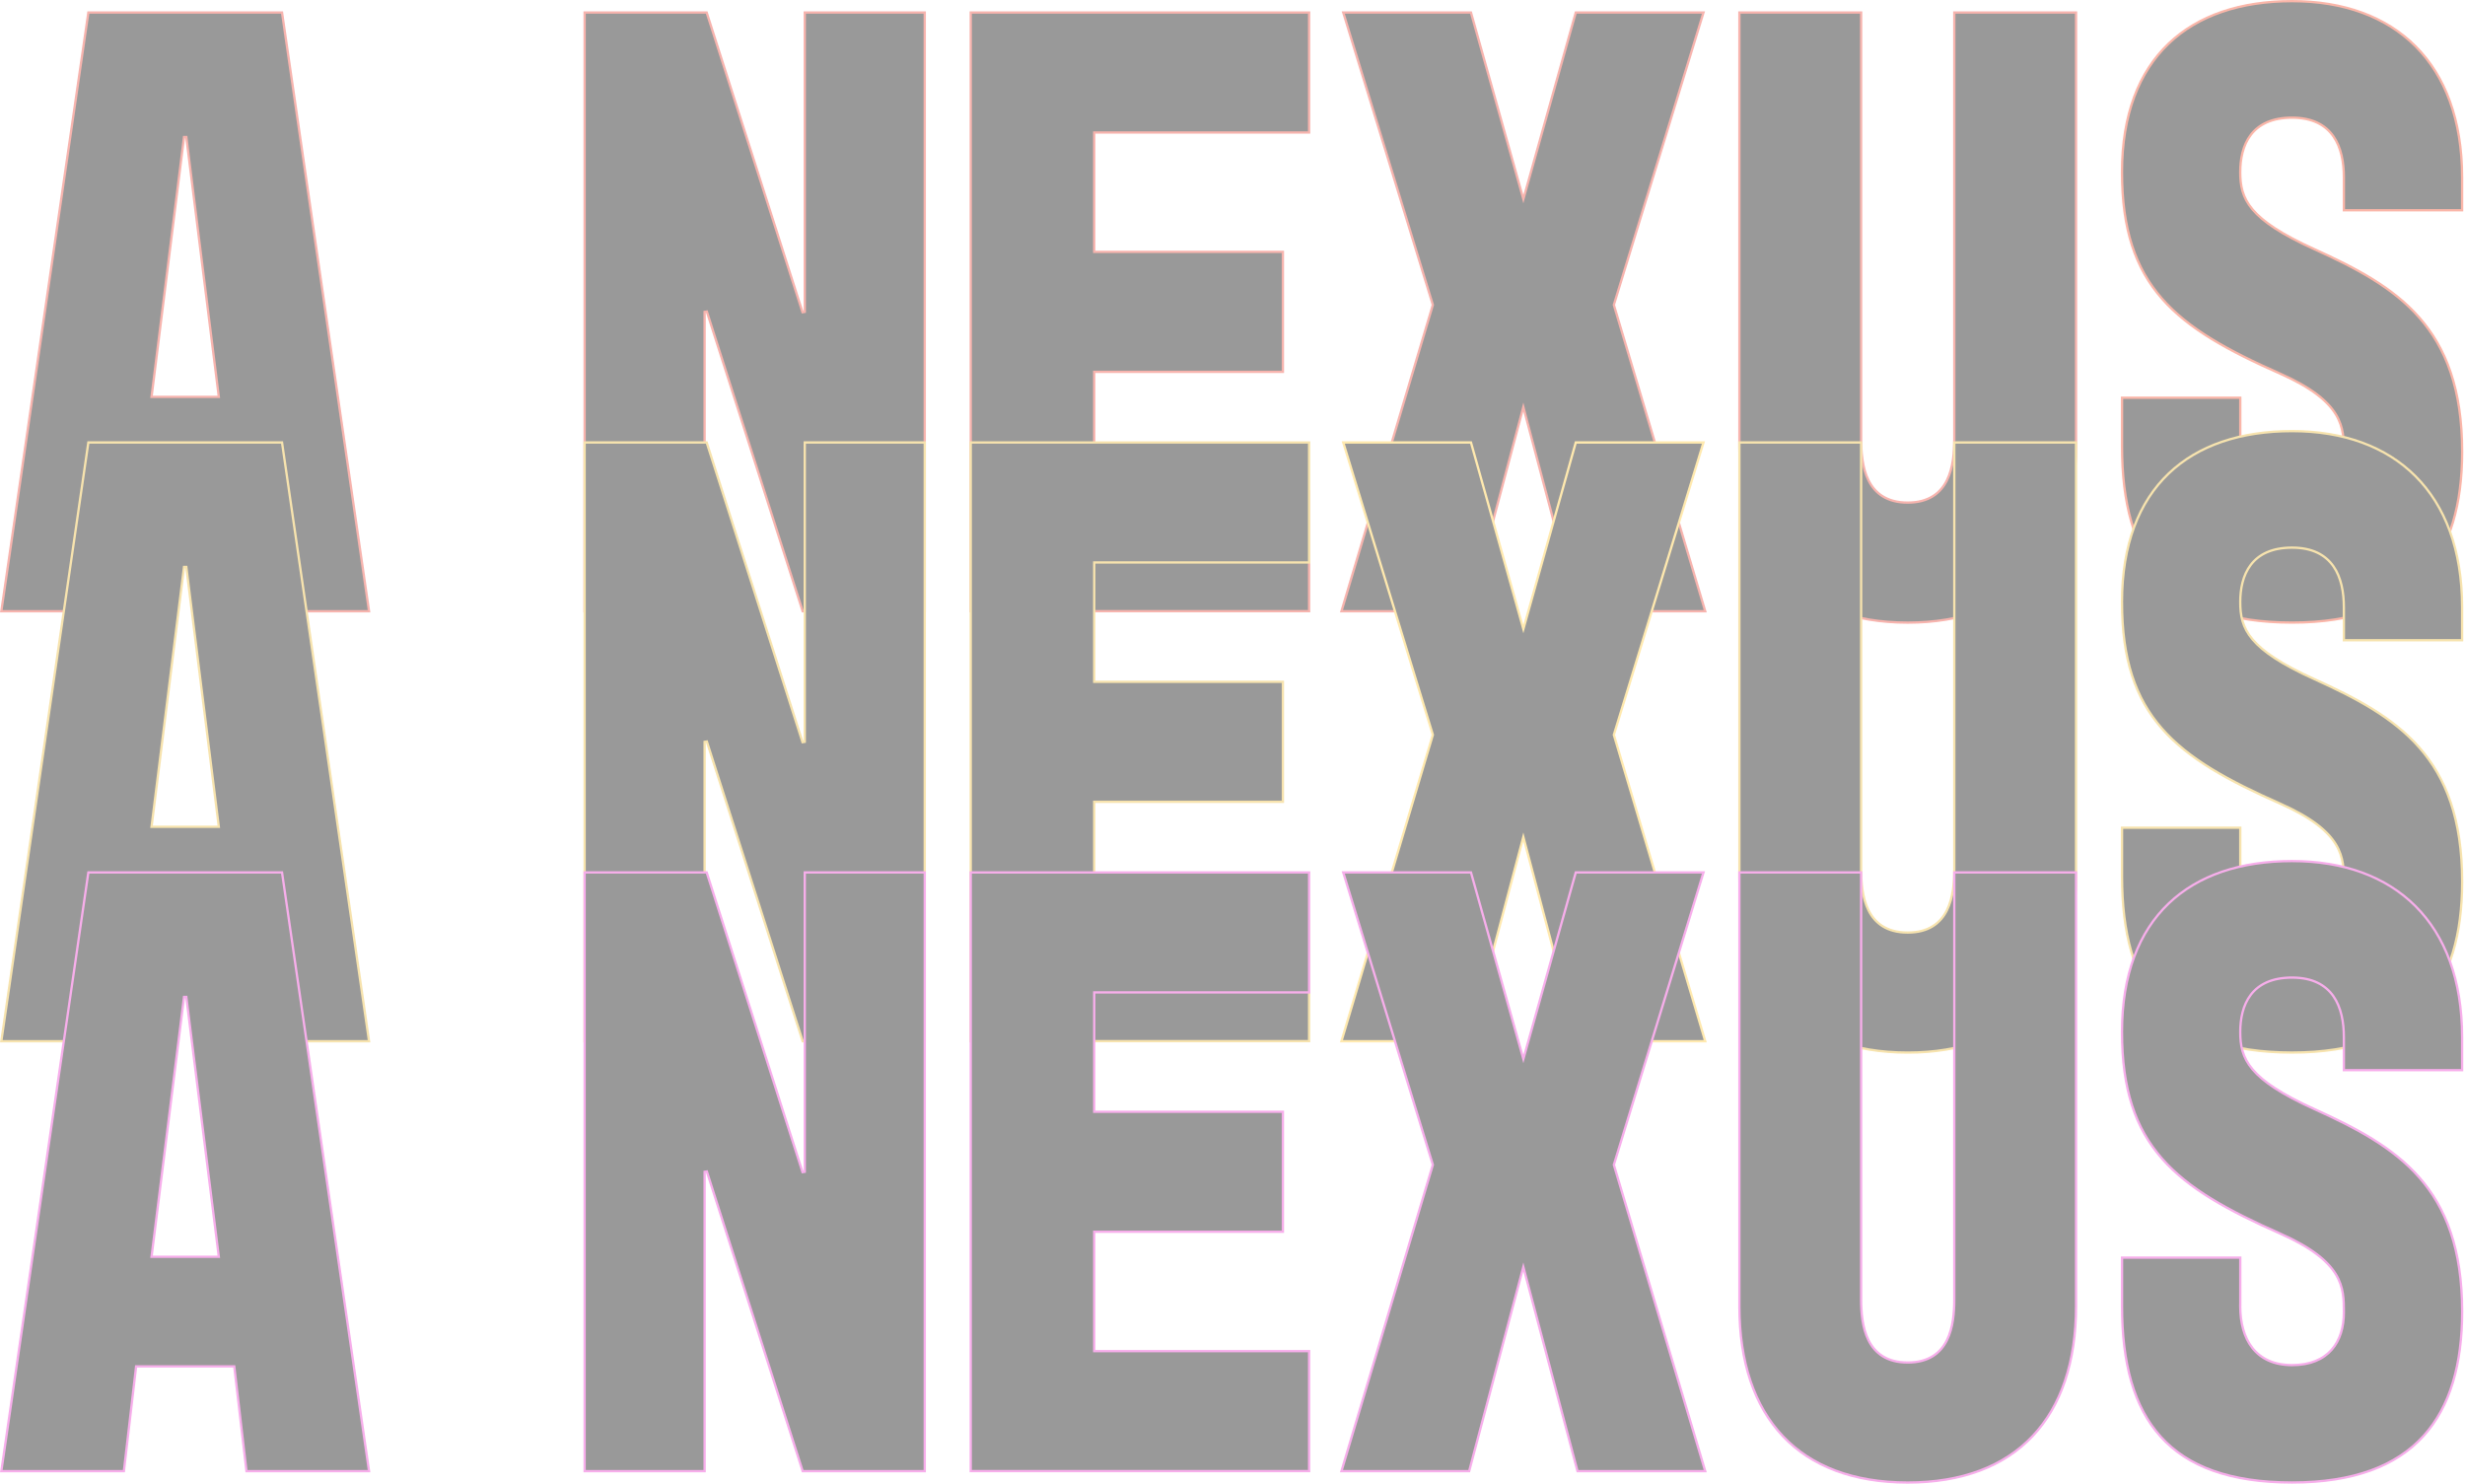
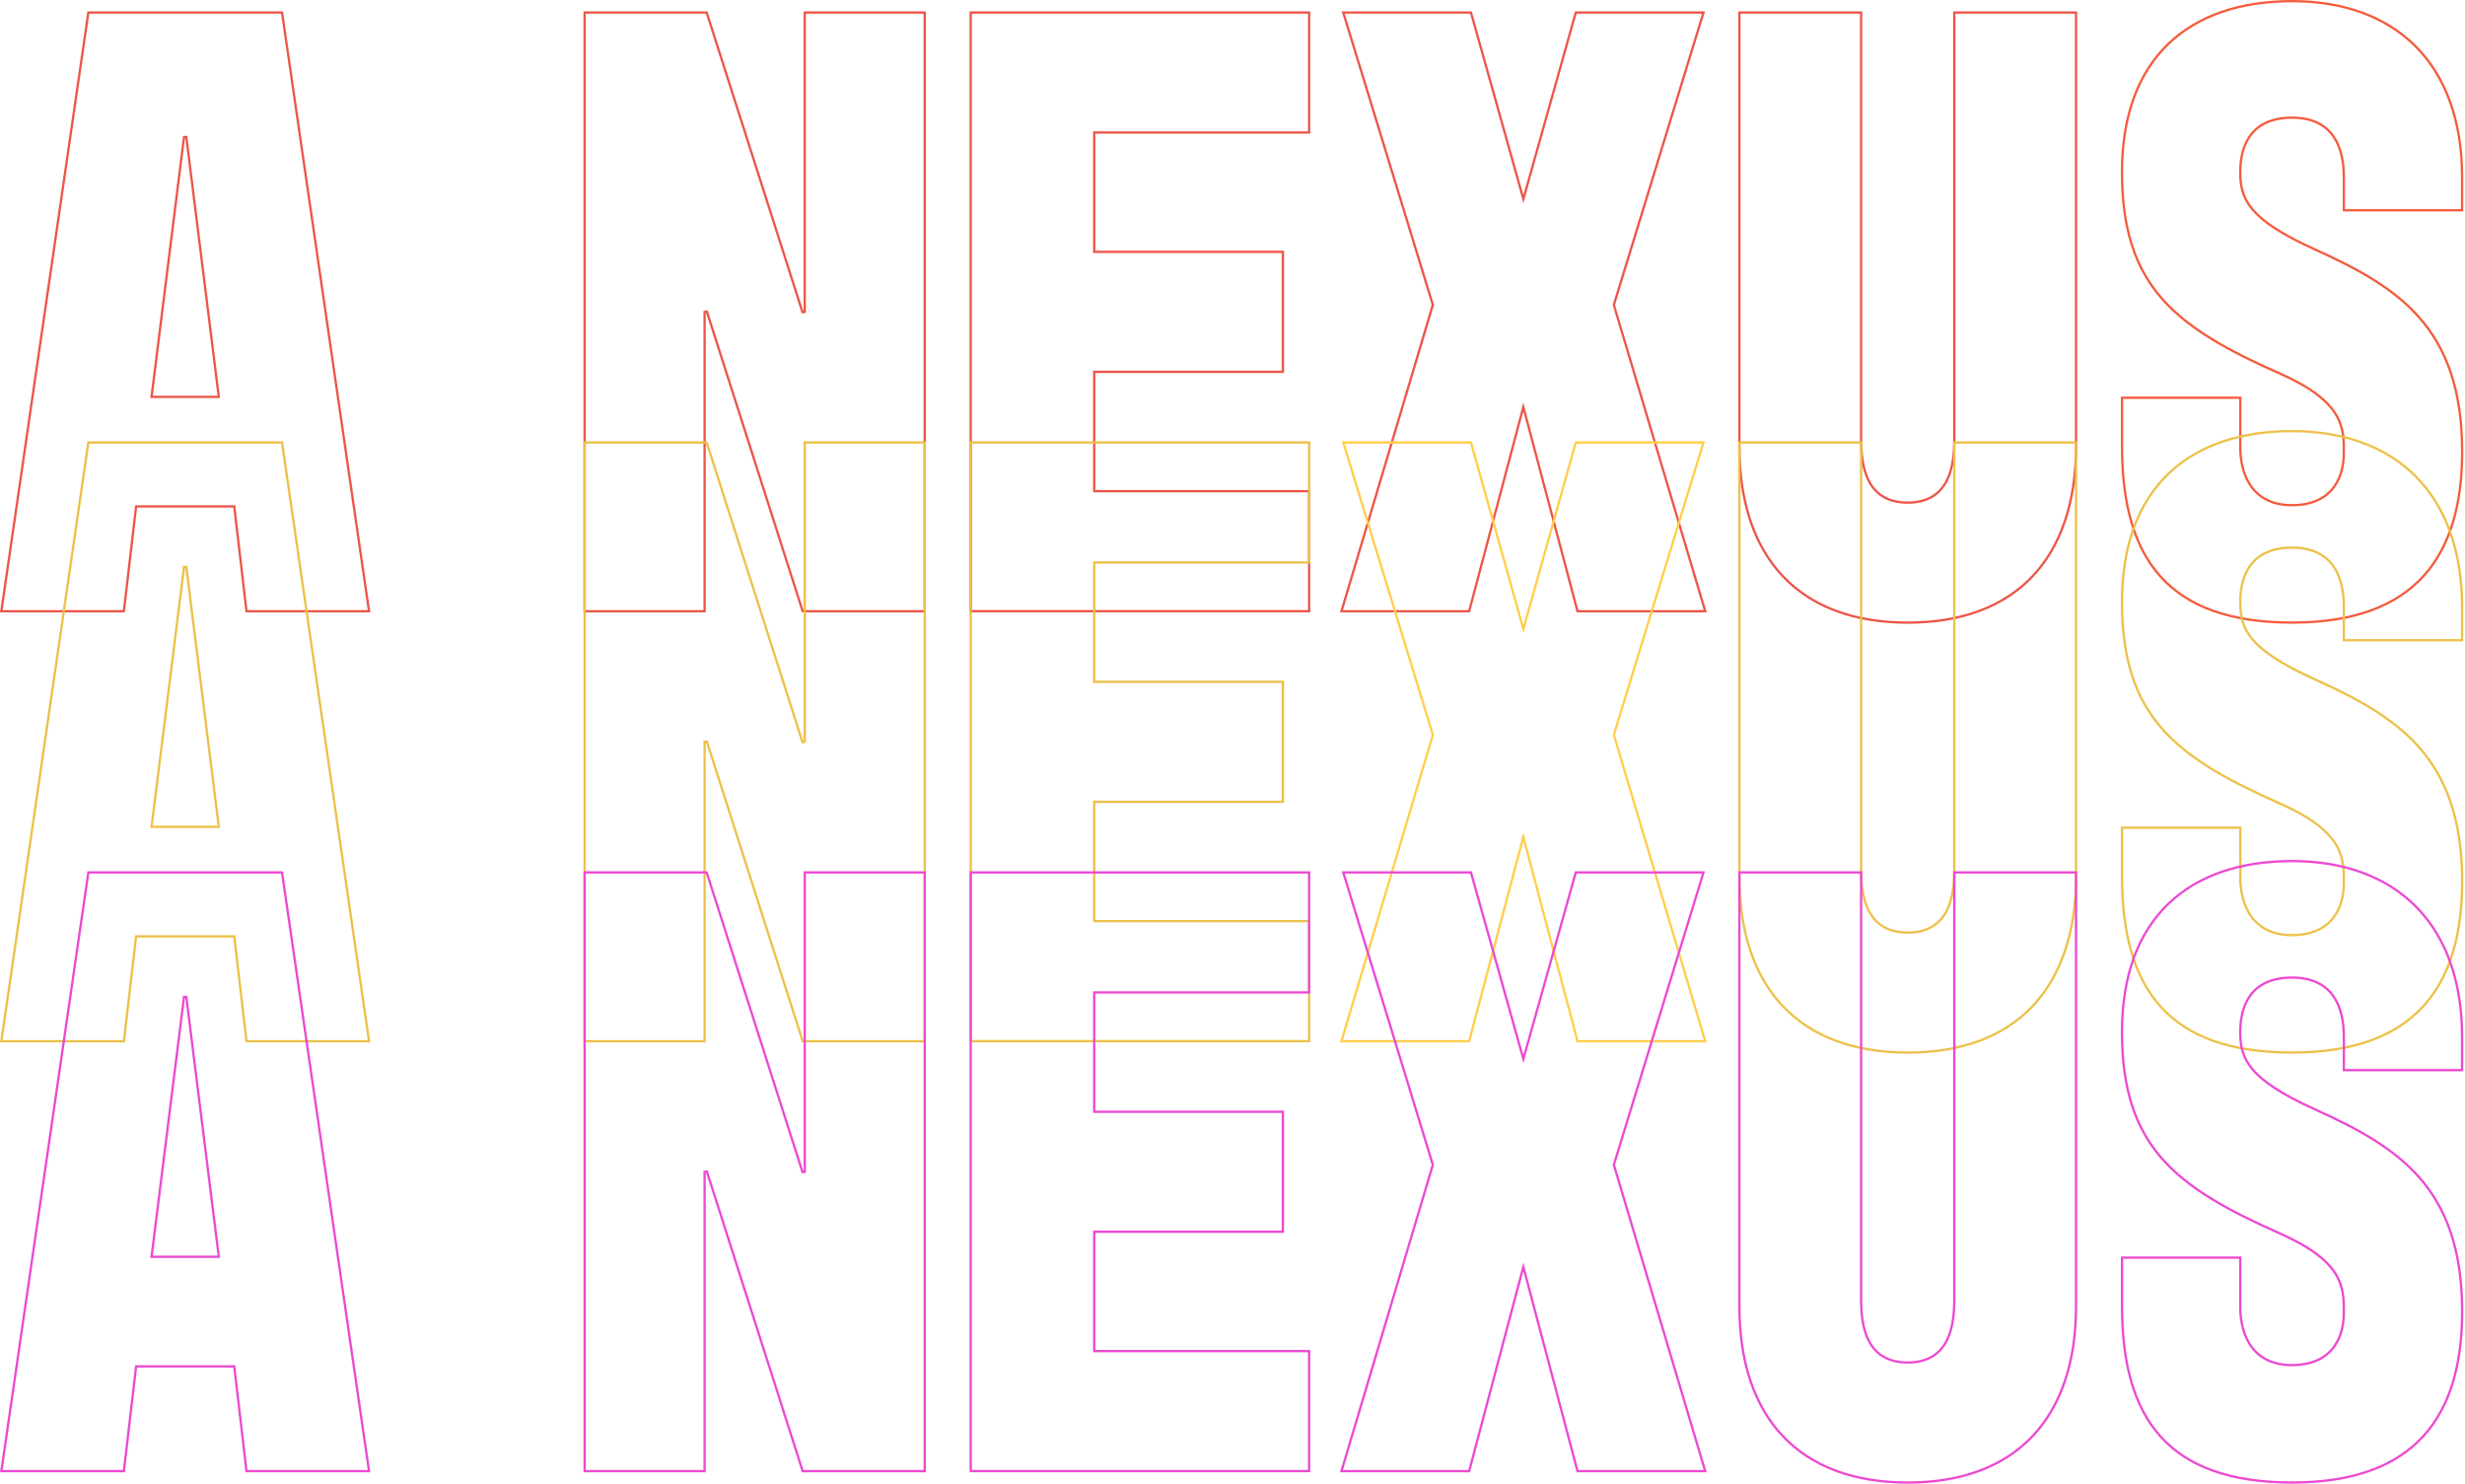
<svg xmlns="http://www.w3.org/2000/svg" width="1070" height="644" viewBox="0 0 1070 644" fill="none">
-   <g opacity="0.4">
-     <path d="M101.737 220.26L101.685 219.818H101.24H59.532H59.087L59.035 220.26L53.777 265.317H0.578L38.351 5.433H122.421L160.194 265.317H106.995L101.737 220.26ZM94.412 172.267H94.978L94.908 171.705L80.875 59.47H79.883L65.85 171.705L65.779 172.267H66.346H94.412Z" fill="black" stroke="#EA4335" />
-     <path d="M349.329 135.368V5.433H401.409V265.317H348.427L306.83 135.23L305.854 135.383V265.317H253.774V5.433H306.756L348.353 135.52L349.329 135.368Z" fill="black" stroke="#EA4335" />
-     <path d="M475.474 213.209H568.257V265.288H421.375V5.433H568.257V57.513H475.474H474.974V58.013V108.821V109.321H475.474H556.871V161.401H475.474H474.974V161.901V212.709V213.209H475.474Z" fill="black" stroke="#EA4335" />
-     <path d="M637.727 265.317H582.299L621.925 132.473L621.968 132.328L621.924 132.183L583.076 5.433H638.514L660.778 84.695L661.259 86.409L661.741 84.695L684.004 5.433H739.443L700.58 132.198L700.536 132.342L700.579 132.487L740.2 265.317H684.762L661.728 178.482L661.245 176.66L660.762 178.482L637.727 265.317Z" fill="black" stroke="#EA4335" />
-     <path d="M807.874 5.433V190.733C807.874 196.241 808.345 203.074 811.104 208.543C812.488 211.288 814.453 213.699 817.229 215.421C820.006 217.143 823.561 218.157 828.093 218.157C832.625 218.157 836.181 217.143 838.957 215.421C841.733 213.699 843.698 211.288 845.083 208.543C847.841 203.074 848.312 196.241 848.312 190.733V5.433H901.158V193.771C901.158 217.954 894.643 237.06 882.29 250.119C869.942 263.173 851.696 270.251 828.093 270.251C804.49 270.251 786.244 263.173 773.896 250.119C761.543 237.06 755.028 217.954 755.028 193.771V5.433H807.874Z" fill="black" stroke="#EA4335" />
-     <path d="M972.451 193.257H972.437V193.757C972.437 200.841 974.064 207.222 977.713 211.843C981.376 216.483 987.028 219.285 994.927 219.285C1002.81 219.285 1008.45 216.782 1012.12 212.626C1015.78 208.479 1017.42 202.755 1017.42 196.419V196.382C1017.42 191.09 1017.42 185.566 1013.93 179.852C1010.44 174.134 1003.51 168.297 989.821 162.21L989.819 162.21C967.075 152.165 949.914 142.722 938.428 129.587C926.964 116.477 921.11 99.636 921.11 74.693C921.11 49.765 928.47 31.236 941.334 18.937C954.201 6.634 972.642 0.5 994.927 0.5C1017.2 0.5 1035.64 7.199 1048.51 20.072C1061.38 32.945 1068.74 52.05 1068.74 76.979V91.264H1017.42V76.979C1017.42 70.49 1016.27 64.018 1012.87 59.157C1009.44 54.263 1003.78 51.075 994.927 51.075C986.087 51.075 980.428 54.061 976.997 58.569C973.585 63.052 972.437 68.962 972.437 74.708C972.437 80.467 973.304 85.624 977.818 90.959C982.301 96.258 990.349 101.695 1004.59 108.148L1004.59 108.148C1022.6 116.299 1038.62 124.701 1050.16 137.837C1061.68 150.953 1068.76 168.839 1068.76 196.043C1068.76 218.727 1063.65 237.257 1051.92 250.114C1040.2 262.963 1021.78 270.236 994.941 270.236C968.099 270.236 949.68 263.339 937.961 250.4C926.232 237.45 921.124 218.353 921.124 193.757V172.643H972.451V193.257Z" fill="black" stroke="#F34927" />
-     <path d="M101.737 406.885L101.685 406.443H101.24H59.532H59.087L59.035 406.885L53.777 451.942H0.578L38.351 192.058H122.421L160.194 451.942H106.995L101.737 406.885ZM94.412 358.892H94.978L94.908 358.33L80.875 246.095H79.883L65.85 358.33L65.779 358.892H66.346H94.412Z" fill="black" stroke="#EABA35" />
-     <path d="M349.329 321.993V192.058H401.409V451.942H348.427L306.83 321.855L305.854 322.007V451.942H253.774V192.058H306.756L348.353 322.145L349.329 321.993Z" fill="black" stroke="#EABA35" />
-     <path d="M475.474 399.834H568.257V451.913H421.375V192.058H568.257V244.138H475.474H474.974V244.638V295.446V295.946H475.474H556.871V348.025H475.474H474.974V348.525V399.334V399.834H475.474Z" fill="black" stroke="#EABA35" />
-     <path d="M637.727 451.942H582.299L621.925 319.098L621.968 318.953L621.924 318.808L583.076 192.058H638.514L660.778 271.32L661.259 273.034L661.741 271.32L684.004 192.058H739.443L700.58 318.823L700.536 318.967L700.579 319.112L740.2 451.942H684.762L661.728 365.107L661.245 363.285L660.762 365.107L637.727 451.942Z" fill="black" stroke="#FFC937" />
-     <path d="M807.874 192.058V377.358C807.874 382.866 808.345 389.699 811.104 395.168C812.488 397.912 814.453 400.323 817.229 402.046C820.006 403.768 823.561 404.781 828.093 404.781C832.625 404.781 836.181 403.768 838.957 402.046C841.733 400.323 843.698 397.912 845.083 395.168C847.841 389.699 848.312 382.866 848.312 377.358V192.058H901.158V380.396C901.158 404.578 894.643 423.685 882.29 436.743C869.942 449.798 851.696 456.875 828.093 456.875C804.49 456.875 786.244 449.798 773.896 436.743C761.543 423.685 755.028 404.578 755.028 380.396V192.058H807.874Z" fill="black" stroke="#EABA35" />
-     <path d="M972.451 379.882H972.437V380.382C972.437 387.465 974.064 393.847 977.713 398.468C981.376 403.108 987.028 405.91 994.927 405.91C1002.81 405.91 1008.45 403.407 1012.12 399.25C1015.78 395.104 1017.42 389.38 1017.42 383.044V383.006C1017.42 377.715 1017.42 372.19 1013.93 366.477C1010.44 360.759 1003.51 354.922 989.821 348.835L989.819 348.835C967.075 338.789 949.914 329.346 938.428 316.211C926.964 303.101 921.11 286.26 921.11 261.318C921.11 236.39 928.47 217.861 941.334 205.562C954.201 193.259 972.642 187.125 994.927 187.125C1017.2 187.125 1035.64 193.824 1048.51 206.697C1061.38 219.569 1068.74 238.675 1068.74 263.604V277.889H1017.42V263.604C1017.42 257.115 1016.27 250.643 1012.87 245.781C1009.44 240.887 1003.78 237.7 994.927 237.7C986.087 237.7 980.428 240.686 976.997 245.194C973.585 249.677 972.437 255.586 972.437 261.332C972.437 267.092 973.304 272.249 977.818 277.584C982.301 282.883 990.349 288.32 1004.59 294.773L1004.59 294.773C1022.6 302.924 1038.62 311.325 1050.16 324.462C1061.68 337.578 1068.76 355.464 1068.76 382.667C1068.76 405.352 1063.65 423.882 1051.92 436.739C1040.2 449.588 1021.78 456.861 994.941 456.861C968.099 456.861 949.68 449.964 937.961 437.024C926.232 424.075 921.124 404.978 921.124 380.382V359.268H972.451V379.882Z" fill="black" stroke="#EABA35" />
-     <path d="M101.737 593.51L101.685 593.068H101.24H59.532H59.087L59.035 593.51L53.777 638.567H0.578L38.351 378.683H122.421L160.194 638.567H106.995L101.737 593.51ZM94.412 545.517H94.978L94.908 544.955L80.875 432.719H79.883L65.85 544.955L65.779 545.517H66.346H94.412Z" fill="black" stroke="#EA35CC" />
-     <path d="M349.329 508.618V378.683H401.409V638.567H348.427L306.83 508.48L305.854 508.632V638.567H253.774V378.683H306.756L348.353 508.77L349.329 508.618Z" fill="black" stroke="#EA35CC" />
-     <path d="M475.474 586.458H568.257V638.538H421.375V378.683H568.257V430.762H475.474H474.974V431.262V482.071V482.571H475.474H556.871V534.65H475.474H474.974V535.15V585.958V586.458H475.474Z" fill="black" stroke="#EA35CC" />
-     <path d="M637.727 638.567H582.299L621.925 505.722L621.968 505.578L621.924 505.433L583.076 378.683H638.514L660.778 457.945L661.259 459.658L661.741 457.945L684.004 378.683H739.443L700.58 505.447L700.536 505.592L700.579 505.737L740.2 638.567H684.762L661.728 551.731L661.245 549.909L660.762 551.731L637.727 638.567Z" fill="black" stroke="#EA35CC" />
-     <path d="M807.874 378.683V563.983C807.874 569.49 808.345 576.324 811.104 581.793C812.488 584.537 814.453 586.948 817.229 588.67C820.006 590.393 823.561 591.406 828.093 591.406C832.625 591.406 836.181 590.393 838.957 588.67C841.733 586.948 843.698 584.537 845.083 581.793C847.841 576.324 848.312 569.49 848.312 563.983V378.683H901.158V567.021C901.158 591.203 894.643 610.31 882.29 623.368C869.942 636.423 851.696 643.5 828.093 643.5C804.49 643.5 786.244 636.423 773.896 623.368C761.543 610.31 755.028 591.203 755.028 567.021V378.683H807.874Z" fill="black" stroke="#EA35CC" />
-     <path d="M972.451 566.506H972.437V567.006C972.437 574.09 974.064 580.472 977.713 585.093C981.376 589.732 987.028 592.534 994.927 592.534C1002.81 592.534 1008.45 590.032 1012.12 585.875C1015.78 581.729 1017.42 576.005 1017.42 569.668V569.631C1017.42 564.34 1017.42 558.815 1013.93 553.102C1010.44 547.383 1003.51 541.547 989.821 535.46L989.819 535.459C967.075 525.414 949.914 515.971 938.428 502.836C926.964 489.726 921.11 472.885 921.11 447.943C921.11 423.014 928.47 404.486 941.334 392.187C954.201 379.884 972.642 373.749 994.927 373.749C1017.2 373.749 1035.64 380.448 1048.51 393.322C1061.38 406.194 1068.74 425.299 1068.74 450.229V464.514H1017.42V450.229C1017.42 443.74 1016.27 437.268 1012.87 432.406C1009.44 427.512 1003.78 424.324 994.927 424.324C986.087 424.324 980.428 427.31 976.997 431.818C973.585 436.301 972.437 442.211 972.437 447.957C972.437 453.716 973.304 458.873 977.818 464.208C982.301 469.508 990.349 474.945 1004.59 481.397L1004.59 481.398C1022.6 489.549 1038.62 497.95 1050.16 511.087C1061.68 524.202 1068.76 542.088 1068.76 569.292C1068.76 591.977 1063.65 610.506 1051.92 623.364C1040.2 636.213 1021.78 643.486 994.941 643.486C968.099 643.486 949.68 636.589 937.961 623.649C926.232 610.7 921.124 591.602 921.124 567.006V545.893H972.451V566.506Z" fill="black" stroke="#EA35CC" />
+   <g opacity="0.9">
+     <path d="M101.737 220.26L101.685 219.818H101.24H59.532H59.087L59.035 220.26L53.777 265.317H0.578L38.351 5.433H122.421L160.194 265.317H106.995L101.737 220.26ZM94.412 172.267H94.978L94.908 171.705L80.875 59.47H79.883L65.85 171.705L65.779 172.267H66.346H94.412Z" stroke="#EA4335" />
+     <path d="M349.329 135.368V5.433H401.409V265.317H348.427L306.83 135.23L305.854 135.383V265.317H253.774V5.433H306.756L348.353 135.52L349.329 135.368Z" stroke="#EA4335" />
+     <path d="M475.474 213.209H568.257V265.288H421.375V5.433H568.257V57.513H475.474H474.974V58.013V108.821V109.321H475.474H556.871V161.401H475.474H474.974V161.901V212.709V213.209H475.474Z" stroke="#EA4335" />
+     <path d="M637.727 265.317H582.299L621.925 132.473L621.968 132.328L621.924 132.183L583.076 5.433H638.514L660.778 84.695L661.259 86.409L661.741 84.695L684.004 5.433H739.443L700.58 132.198L700.536 132.342L700.579 132.487L740.2 265.317H684.762L661.728 178.482L661.245 176.66L660.762 178.482L637.727 265.317Z" stroke="#EA4335" />
+     <path d="M807.874 5.433V190.733C807.874 196.241 808.345 203.074 811.104 208.543C812.488 211.288 814.453 213.699 817.229 215.421C820.006 217.143 823.561 218.157 828.093 218.157C832.625 218.157 836.181 217.143 838.957 215.421C841.733 213.699 843.698 211.288 845.083 208.543C847.841 203.074 848.312 196.241 848.312 190.733V5.433H901.158V193.771C901.158 217.954 894.643 237.06 882.29 250.119C869.942 263.173 851.696 270.251 828.093 270.251C804.49 270.251 786.244 263.173 773.896 250.119C761.543 237.06 755.028 217.954 755.028 193.771V5.433H807.874Z" stroke="#EA4335" />
+     <path d="M972.451 193.257H972.437V193.757C972.437 200.841 974.064 207.222 977.713 211.843C981.376 216.483 987.028 219.285 994.927 219.285C1002.81 219.285 1008.45 216.782 1012.12 212.626C1015.78 208.479 1017.42 202.755 1017.42 196.419V196.382C1017.42 191.09 1017.42 185.566 1013.93 179.852C1010.44 174.134 1003.51 168.297 989.821 162.21L989.819 162.21C967.075 152.165 949.914 142.722 938.428 129.587C926.964 116.477 921.11 99.636 921.11 74.693C921.11 49.765 928.47 31.236 941.334 18.937C954.201 6.634 972.642 0.5 994.927 0.5C1017.2 0.5 1035.64 7.199 1048.51 20.072C1061.38 32.945 1068.74 52.05 1068.74 76.979V91.264H1017.42V76.979C1017.42 70.49 1016.27 64.018 1012.87 59.157C1009.44 54.263 1003.78 51.075 994.927 51.075C986.087 51.075 980.428 54.061 976.997 58.569C973.585 63.052 972.437 68.962 972.437 74.708C972.437 80.467 973.304 85.624 977.818 90.959C982.301 96.258 990.349 101.695 1004.59 108.148L1004.59 108.148C1022.6 116.299 1038.62 124.701 1050.16 137.837C1061.68 150.953 1068.76 168.839 1068.76 196.043C1068.76 218.727 1063.65 237.257 1051.92 250.114C1040.2 262.963 1021.78 270.236 994.941 270.236C968.099 270.236 949.68 263.339 937.961 250.4C926.232 237.45 921.124 218.353 921.124 193.757V172.643H972.451V193.257Z" stroke="#F34927" />
+     <path d="M101.737 406.885L101.685 406.443H101.24H59.532H59.087L59.035 406.885L53.777 451.942H0.578L38.351 192.058H122.421L160.194 451.942H106.995L101.737 406.885ZM94.412 358.892H94.978L94.908 358.33L80.875 246.095H79.883L65.85 358.33L65.779 358.892H66.346H94.412Z" stroke="#EABA35" />
+     <path d="M349.329 321.993V192.058H401.409V451.942H348.427L306.83 321.855L305.854 322.007V451.942H253.774V192.058H306.756L348.353 322.145L349.329 321.993Z" stroke="#EABA35" />
+     <path d="M475.474 399.834H568.257V451.913H421.375V192.058H568.257V244.138H475.474H474.974V244.638V295.446V295.946H475.474H556.871V348.025H475.474H474.974V348.525V399.334V399.834H475.474Z" stroke="#EABA35" />
+     <path d="M637.727 451.942H582.299L621.925 319.098L621.968 318.953L621.924 318.808L583.076 192.058H638.514L660.778 271.32L661.259 273.034L661.741 271.32L684.004 192.058H739.443L700.58 318.823L700.536 318.967L700.579 319.112L740.2 451.942H684.762L661.728 365.107L661.245 363.285L660.762 365.107L637.727 451.942Z" stroke="#FFC937" />
+     <path d="M807.874 192.058V377.358C807.874 382.866 808.345 389.699 811.104 395.168C812.488 397.912 814.453 400.323 817.229 402.046C820.006 403.768 823.561 404.781 828.093 404.781C832.625 404.781 836.181 403.768 838.957 402.046C841.733 400.323 843.698 397.912 845.083 395.168C847.841 389.699 848.312 382.866 848.312 377.358V192.058H901.158V380.396C901.158 404.578 894.643 423.685 882.29 436.743C869.942 449.798 851.696 456.875 828.093 456.875C804.49 456.875 786.244 449.798 773.896 436.743C761.543 423.685 755.028 404.578 755.028 380.396V192.058H807.874Z" stroke="#EABA35" />
+     <path d="M972.451 379.882H972.437V380.382C972.437 387.465 974.064 393.847 977.713 398.468C981.376 403.108 987.028 405.91 994.927 405.91C1002.81 405.91 1008.45 403.407 1012.12 399.25C1015.78 395.104 1017.42 389.38 1017.42 383.044V383.006C1017.42 377.715 1017.42 372.19 1013.93 366.477C1010.44 360.759 1003.51 354.922 989.821 348.835L989.819 348.835C967.075 338.789 949.914 329.346 938.428 316.211C926.964 303.101 921.11 286.26 921.11 261.318C921.11 236.39 928.47 217.861 941.334 205.562C954.201 193.259 972.642 187.125 994.927 187.125C1017.2 187.125 1035.64 193.824 1048.51 206.697C1061.38 219.569 1068.74 238.675 1068.74 263.604V277.889H1017.42V263.604C1017.42 257.115 1016.27 250.643 1012.87 245.781C1009.44 240.887 1003.78 237.7 994.927 237.7C986.087 237.7 980.428 240.686 976.997 245.194C973.585 249.677 972.437 255.586 972.437 261.332C972.437 267.092 973.304 272.249 977.818 277.584C982.301 282.883 990.349 288.32 1004.59 294.773L1004.59 294.773C1022.6 302.924 1038.62 311.325 1050.16 324.462C1061.68 337.578 1068.76 355.464 1068.76 382.667C1068.76 405.352 1063.65 423.882 1051.92 436.739C1040.2 449.588 1021.78 456.861 994.941 456.861C968.099 456.861 949.68 449.964 937.961 437.024C926.232 424.075 921.124 404.978 921.124 380.382V359.268H972.451V379.882Z" stroke="#EABA35" />
+     <path d="M101.737 593.51L101.685 593.068H101.24H59.532H59.087L59.035 593.51L53.777 638.567H0.578L38.351 378.683H122.421L160.194 638.567H106.995L101.737 593.51ZM94.412 545.517H94.978L94.908 544.955L80.875 432.719H79.883L65.85 544.955L65.779 545.517H66.346H94.412Z" stroke="#EA35CC" />
+     <path d="M349.329 508.618V378.683H401.409V638.567H348.427L306.83 508.48L305.854 508.632V638.567H253.774V378.683H306.756L348.353 508.77L349.329 508.618Z" stroke="#EA35CC" />
+     <path d="M475.474 586.458H568.257V638.538H421.375V378.683H568.257V430.762H475.474H474.974V431.262V482.071V482.571H475.474H556.871V534.65H475.474H474.974V535.15V585.958V586.458H475.474Z" stroke="#EA35CC" />
+     <path d="M637.727 638.567H582.299L621.925 505.722L621.968 505.578L621.924 505.433L583.076 378.683H638.514L660.778 457.945L661.259 459.658L661.741 457.945L684.004 378.683H739.443L700.58 505.447L700.536 505.592L700.579 505.737L740.2 638.567H684.762L661.728 551.731L661.245 549.909L660.762 551.731L637.727 638.567Z" stroke="#EA35CC" />
+     <path d="M807.874 378.683V563.983C807.874 569.49 808.345 576.324 811.104 581.793C812.488 584.537 814.453 586.948 817.229 588.67C820.006 590.393 823.561 591.406 828.093 591.406C832.625 591.406 836.181 590.393 838.957 588.67C841.733 586.948 843.698 584.537 845.083 581.793C847.841 576.324 848.312 569.49 848.312 563.983V378.683H901.158V567.021C901.158 591.203 894.643 610.31 882.29 623.368C869.942 636.423 851.696 643.5 828.093 643.5C804.49 643.5 786.244 636.423 773.896 623.368C761.543 610.31 755.028 591.203 755.028 567.021V378.683H807.874Z" stroke="#EA35CC" />
+     <path d="M972.451 566.506H972.437V567.006C972.437 574.09 974.064 580.472 977.713 585.093C981.376 589.732 987.028 592.534 994.927 592.534C1002.81 592.534 1008.45 590.032 1012.12 585.875C1015.78 581.729 1017.42 576.005 1017.42 569.668V569.631C1017.42 564.34 1017.42 558.815 1013.93 553.102C1010.44 547.383 1003.51 541.547 989.821 535.46L989.819 535.459C967.075 525.414 949.914 515.971 938.428 502.836C926.964 489.726 921.11 472.885 921.11 447.943C921.11 423.014 928.47 404.486 941.334 392.187C954.201 379.884 972.642 373.749 994.927 373.749C1017.2 373.749 1035.64 380.448 1048.51 393.322C1061.38 406.194 1068.74 425.299 1068.74 450.229V464.514H1017.42V450.229C1017.42 443.74 1016.27 437.268 1012.87 432.406C1009.44 427.512 1003.78 424.324 994.927 424.324C986.087 424.324 980.428 427.31 976.997 431.818C973.585 436.301 972.437 442.211 972.437 447.957C972.437 453.716 973.304 458.873 977.818 464.208C982.301 469.508 990.349 474.945 1004.59 481.397L1004.59 481.398C1022.6 489.549 1038.62 497.95 1050.16 511.087C1061.68 524.202 1068.76 542.088 1068.76 569.292C1068.76 591.977 1063.65 610.506 1051.92 623.364C1040.2 636.213 1021.78 643.486 994.941 643.486C968.099 643.486 949.68 636.589 937.961 623.649C926.232 610.7 921.124 591.602 921.124 567.006V545.893H972.451V566.506Z" stroke="#EA35CC" />
  </g>
</svg>
